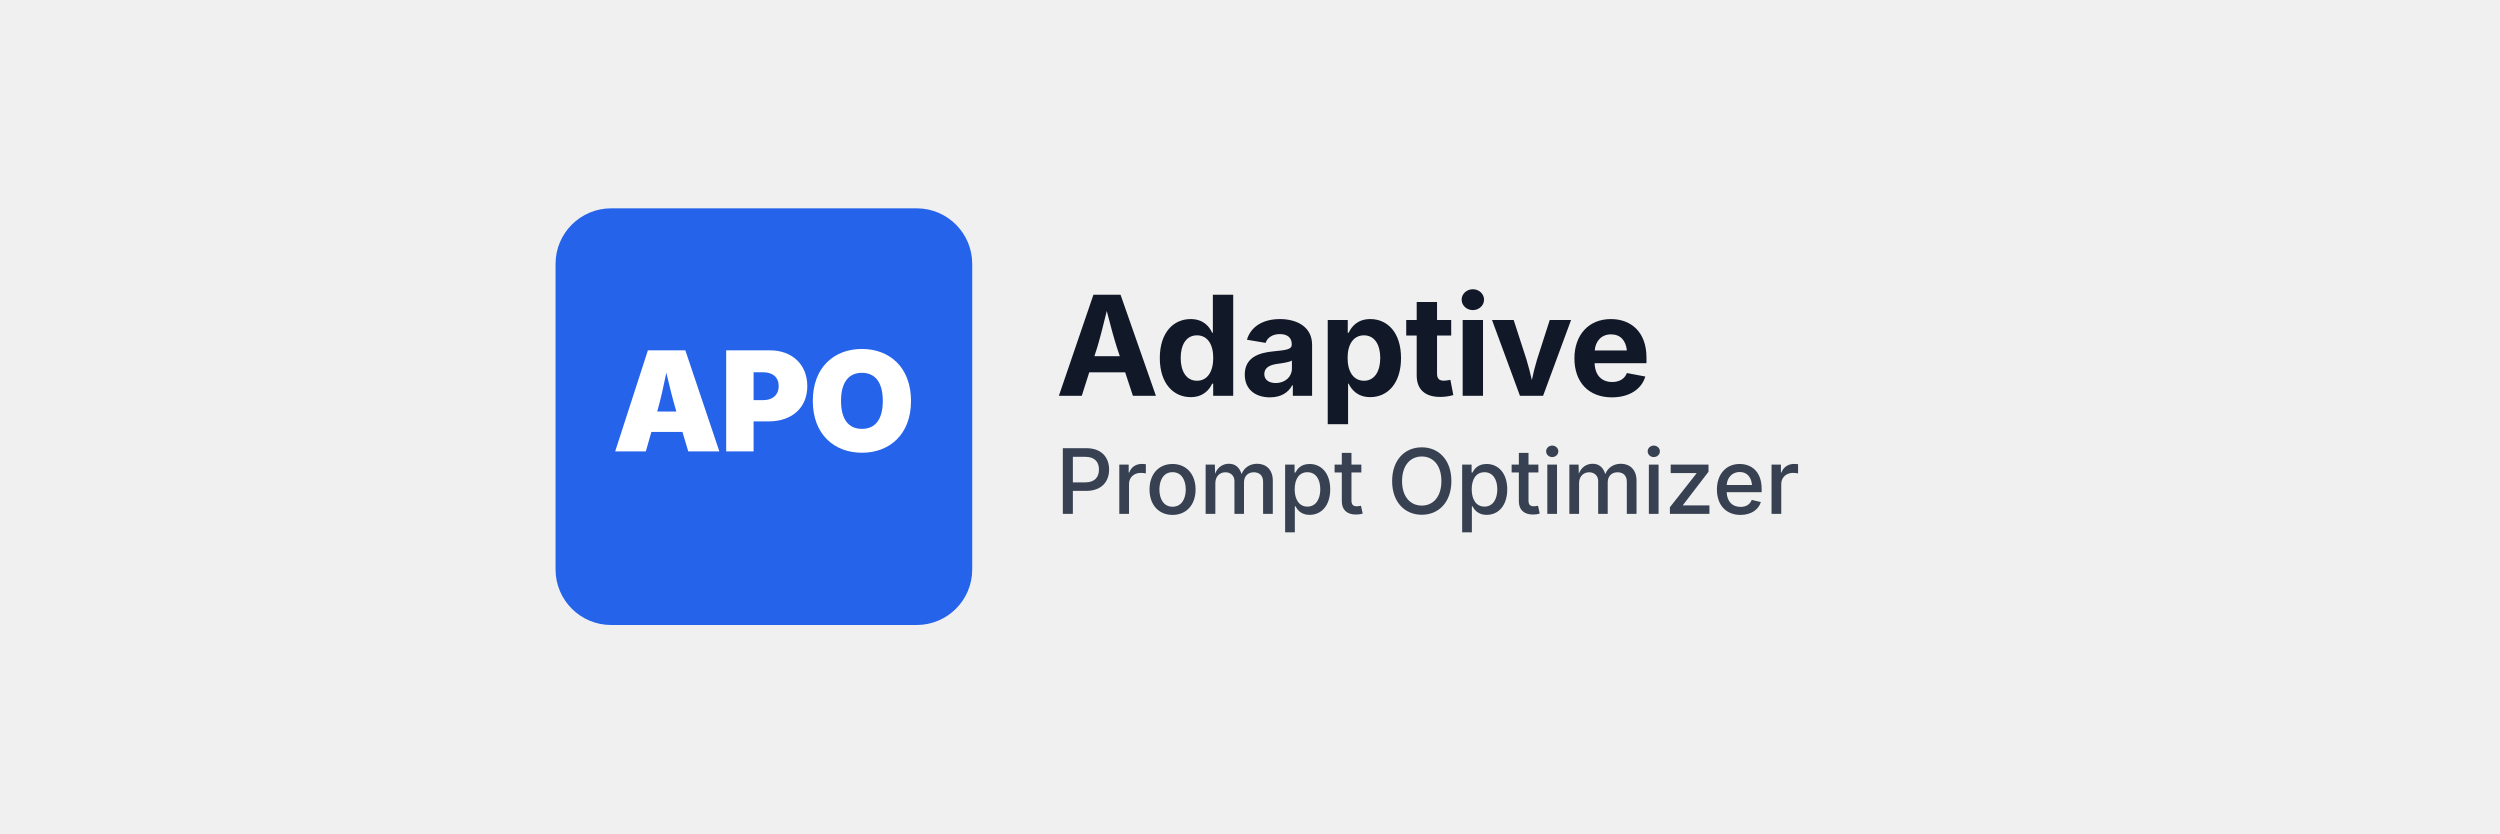
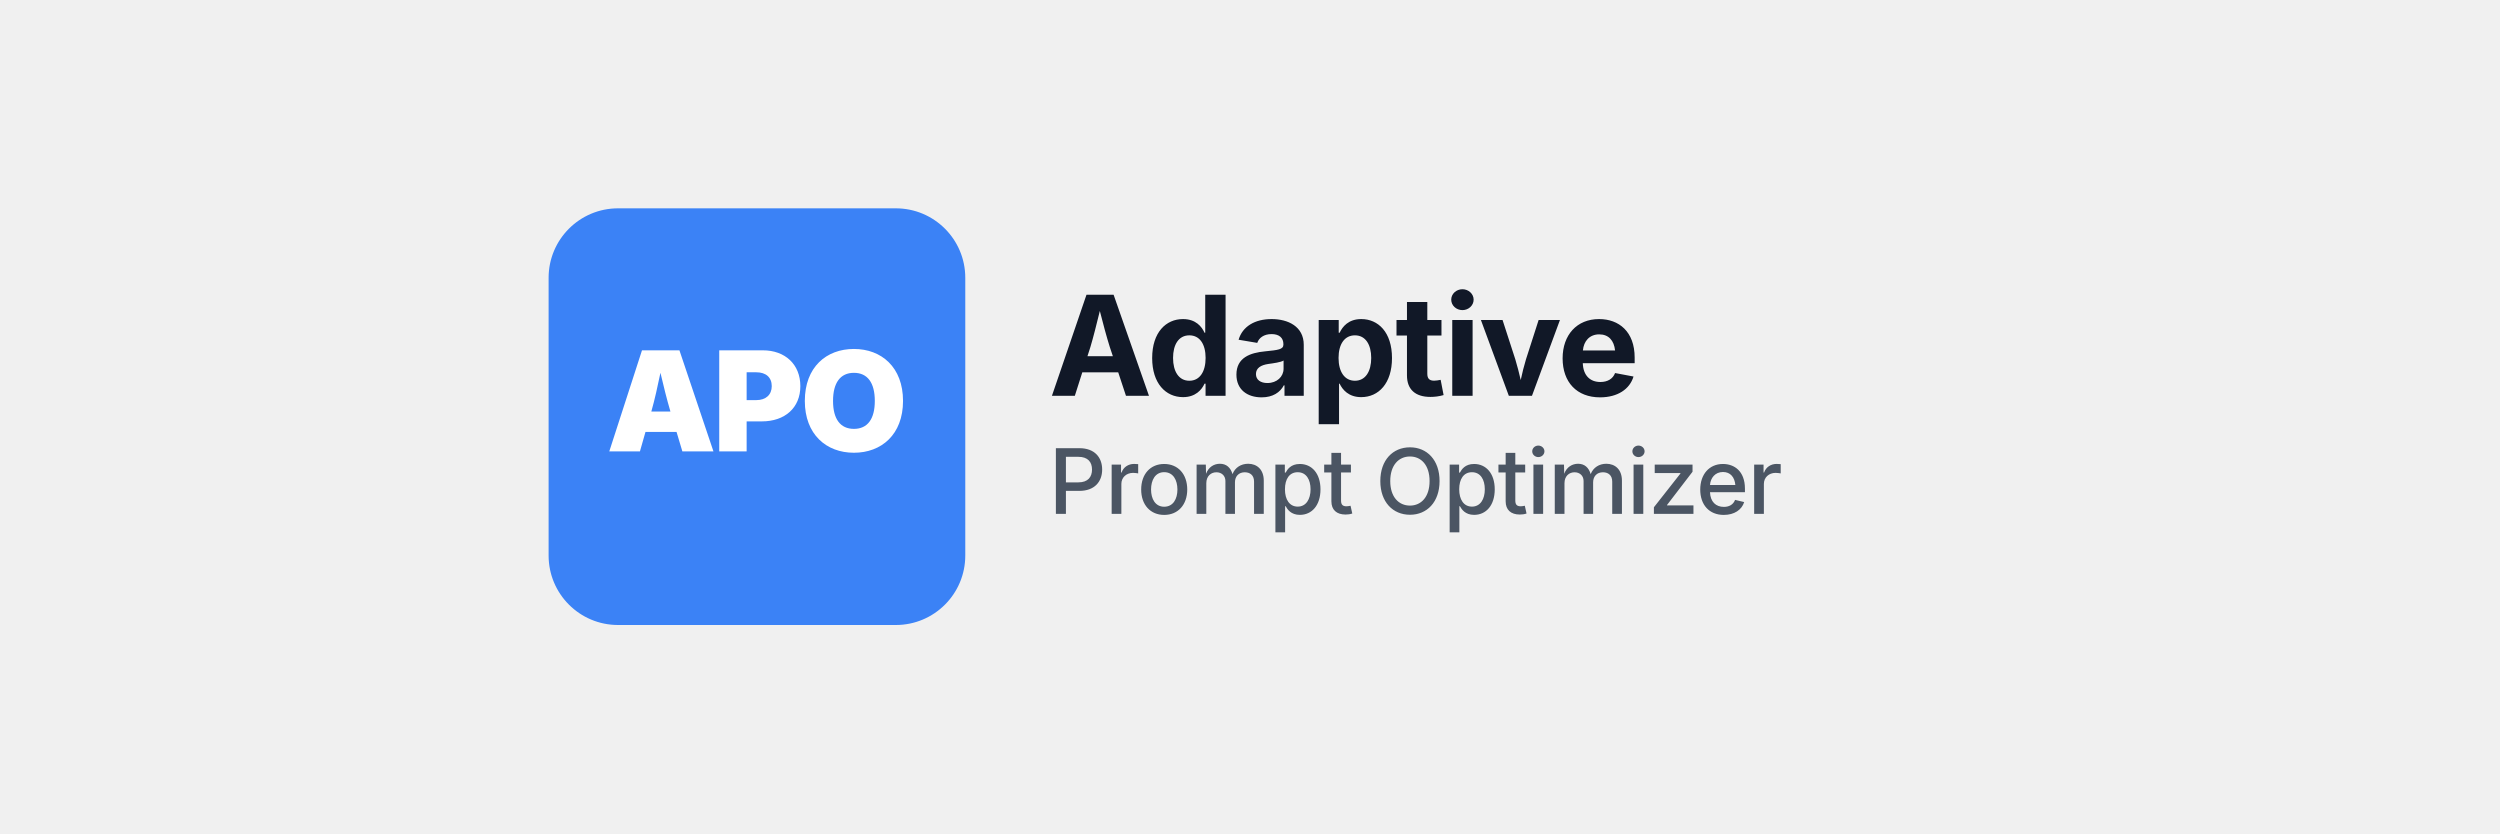
<svg xmlns="http://www.w3.org/2000/svg" width="720" height="240" viewBox="0 0 720 240">
  <rect width="720" height="240" fill="none" />
-   <g transform="translate(362,120)" text-rendering="geometricPrecision">
-     <rect x="-202" y="-60" width="120" height="120" rx="16" fill="#2563EB" />
-     <text x="-142" y="0" dy=".25em" text-anchor="middle" alignment-baseline="middle" font-family="Inter, system-ui, -apple-system, 'Segoe UI', Roboto, Helvetica, Arial, sans-serif" font-weight="900" font-size="40" letter-spacing="-0.8" fill="#FFFFFF">APO</text>
+   <g transform="translate(360,120)" text-rendering="geometricPrecision">
+     <rect x="-202" y="-60" width="120" height="120" rx="20" fill="#3B82F6" />
+     <text x="-142" y="0" dy=".25em" text-anchor="middle" alignment-baseline="middle" font-family="Inter, system-ui, -apple-system, 'Segoe UI', Roboto, Helvetica, Arial, sans-serif" font-weight="900" font-size="40" letter-spacing="-1.1" fill="#FFFFFF">APO</text>
    <g transform="translate(-58,2)">
-       <text x="0" y="-8" font-family="Inter, system-ui, -apple-system, 'Segoe UI', Roboto, Helvetica, Arial, sans-serif" font-weight="700" font-size="40" letter-spacing="-0.5" fill="#111827" lengthAdjust="spacing" textLength="260">Adaptive</text>
-       <text x="0" y="26" font-family="Inter, system-ui, -apple-system, 'Segoe UI', Roboto, Helvetica, Arial, sans-serif" font-weight="500" font-size="26" letter-spacing="-0.2" fill="#374151" lengthAdjust="spacing" textLength="260">Prompt Optimizer</text>
+       <text x="0" y="-8" font-family="Inter, system-ui, -apple-system, 'Segoe UI', Roboto, Helvetica, Arial, sans-serif" font-weight="700" font-size="40" letter-spacing="-0.7" fill="#111827" lengthAdjust="spacing" textLength="260">Adaptive</text>
+       <text x="0" y="26" font-family="Inter, system-ui, -apple-system, 'Segoe UI', Roboto, Helvetica, Arial, sans-serif" font-weight="500" font-size="26" letter-spacing="-0.4" fill="#4B5563" lengthAdjust="spacing" textLength="260">Prompt Optimizer</text>
    </g>
  </g>
</svg>
